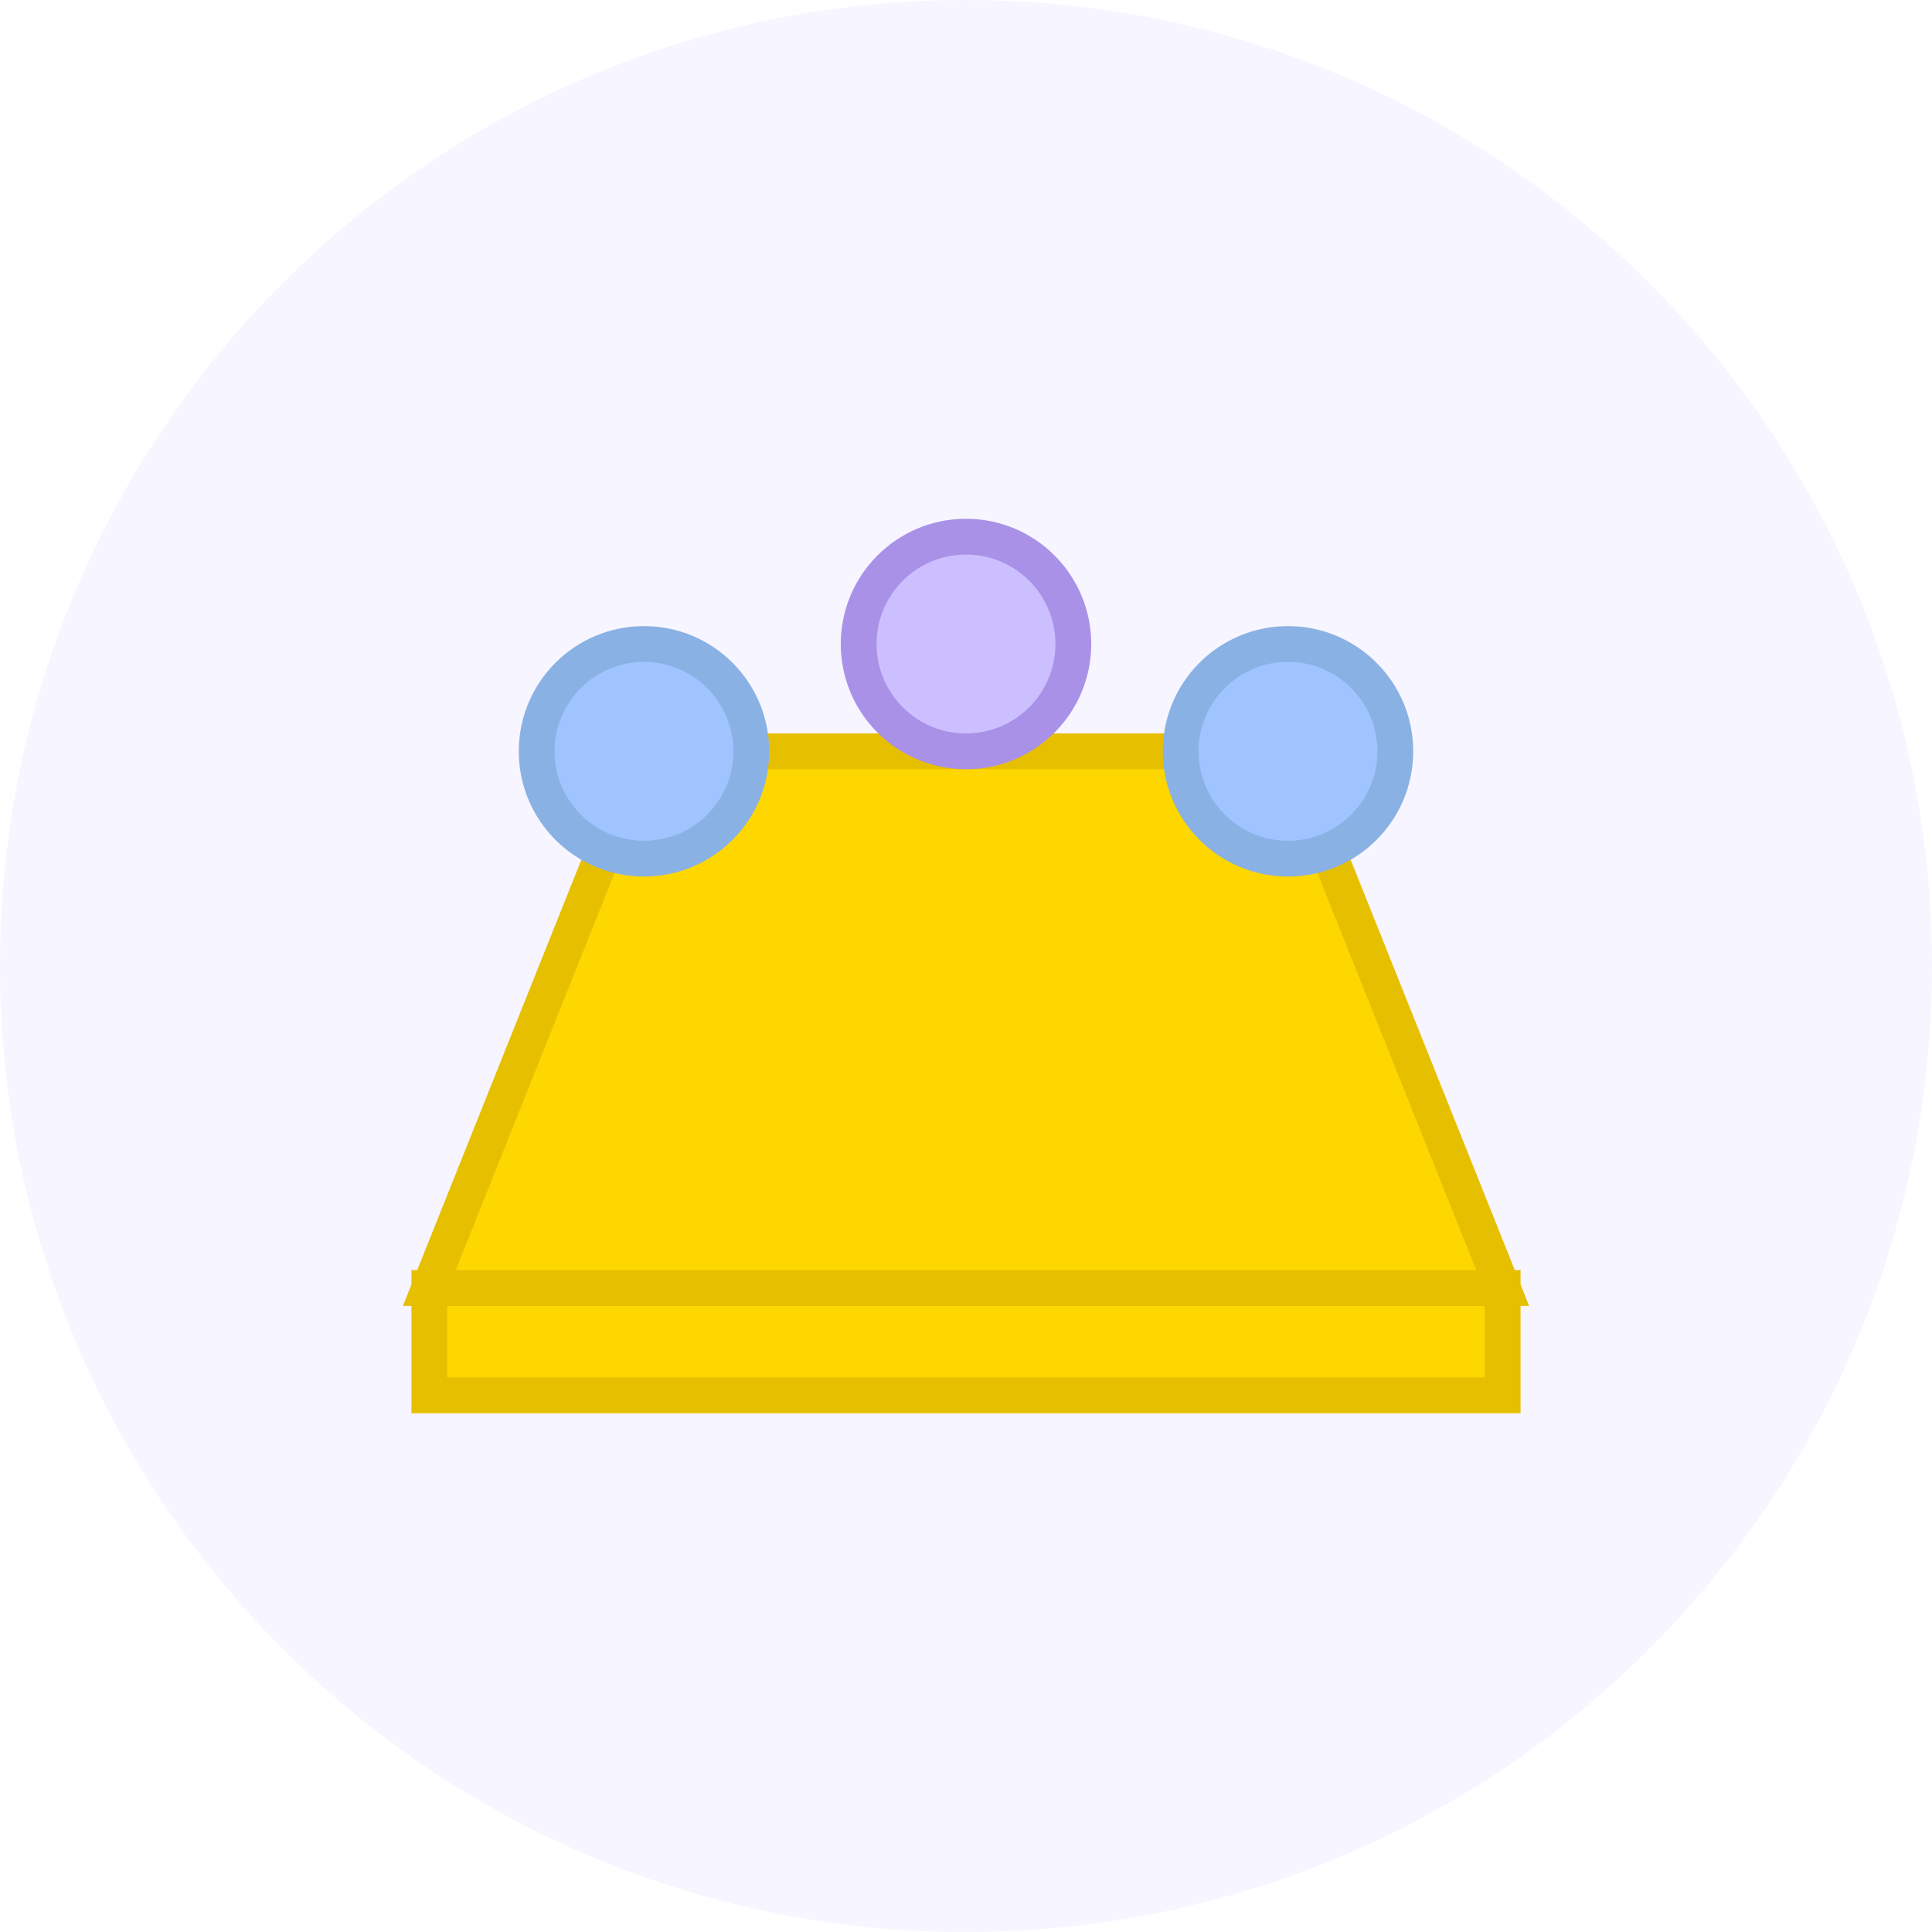
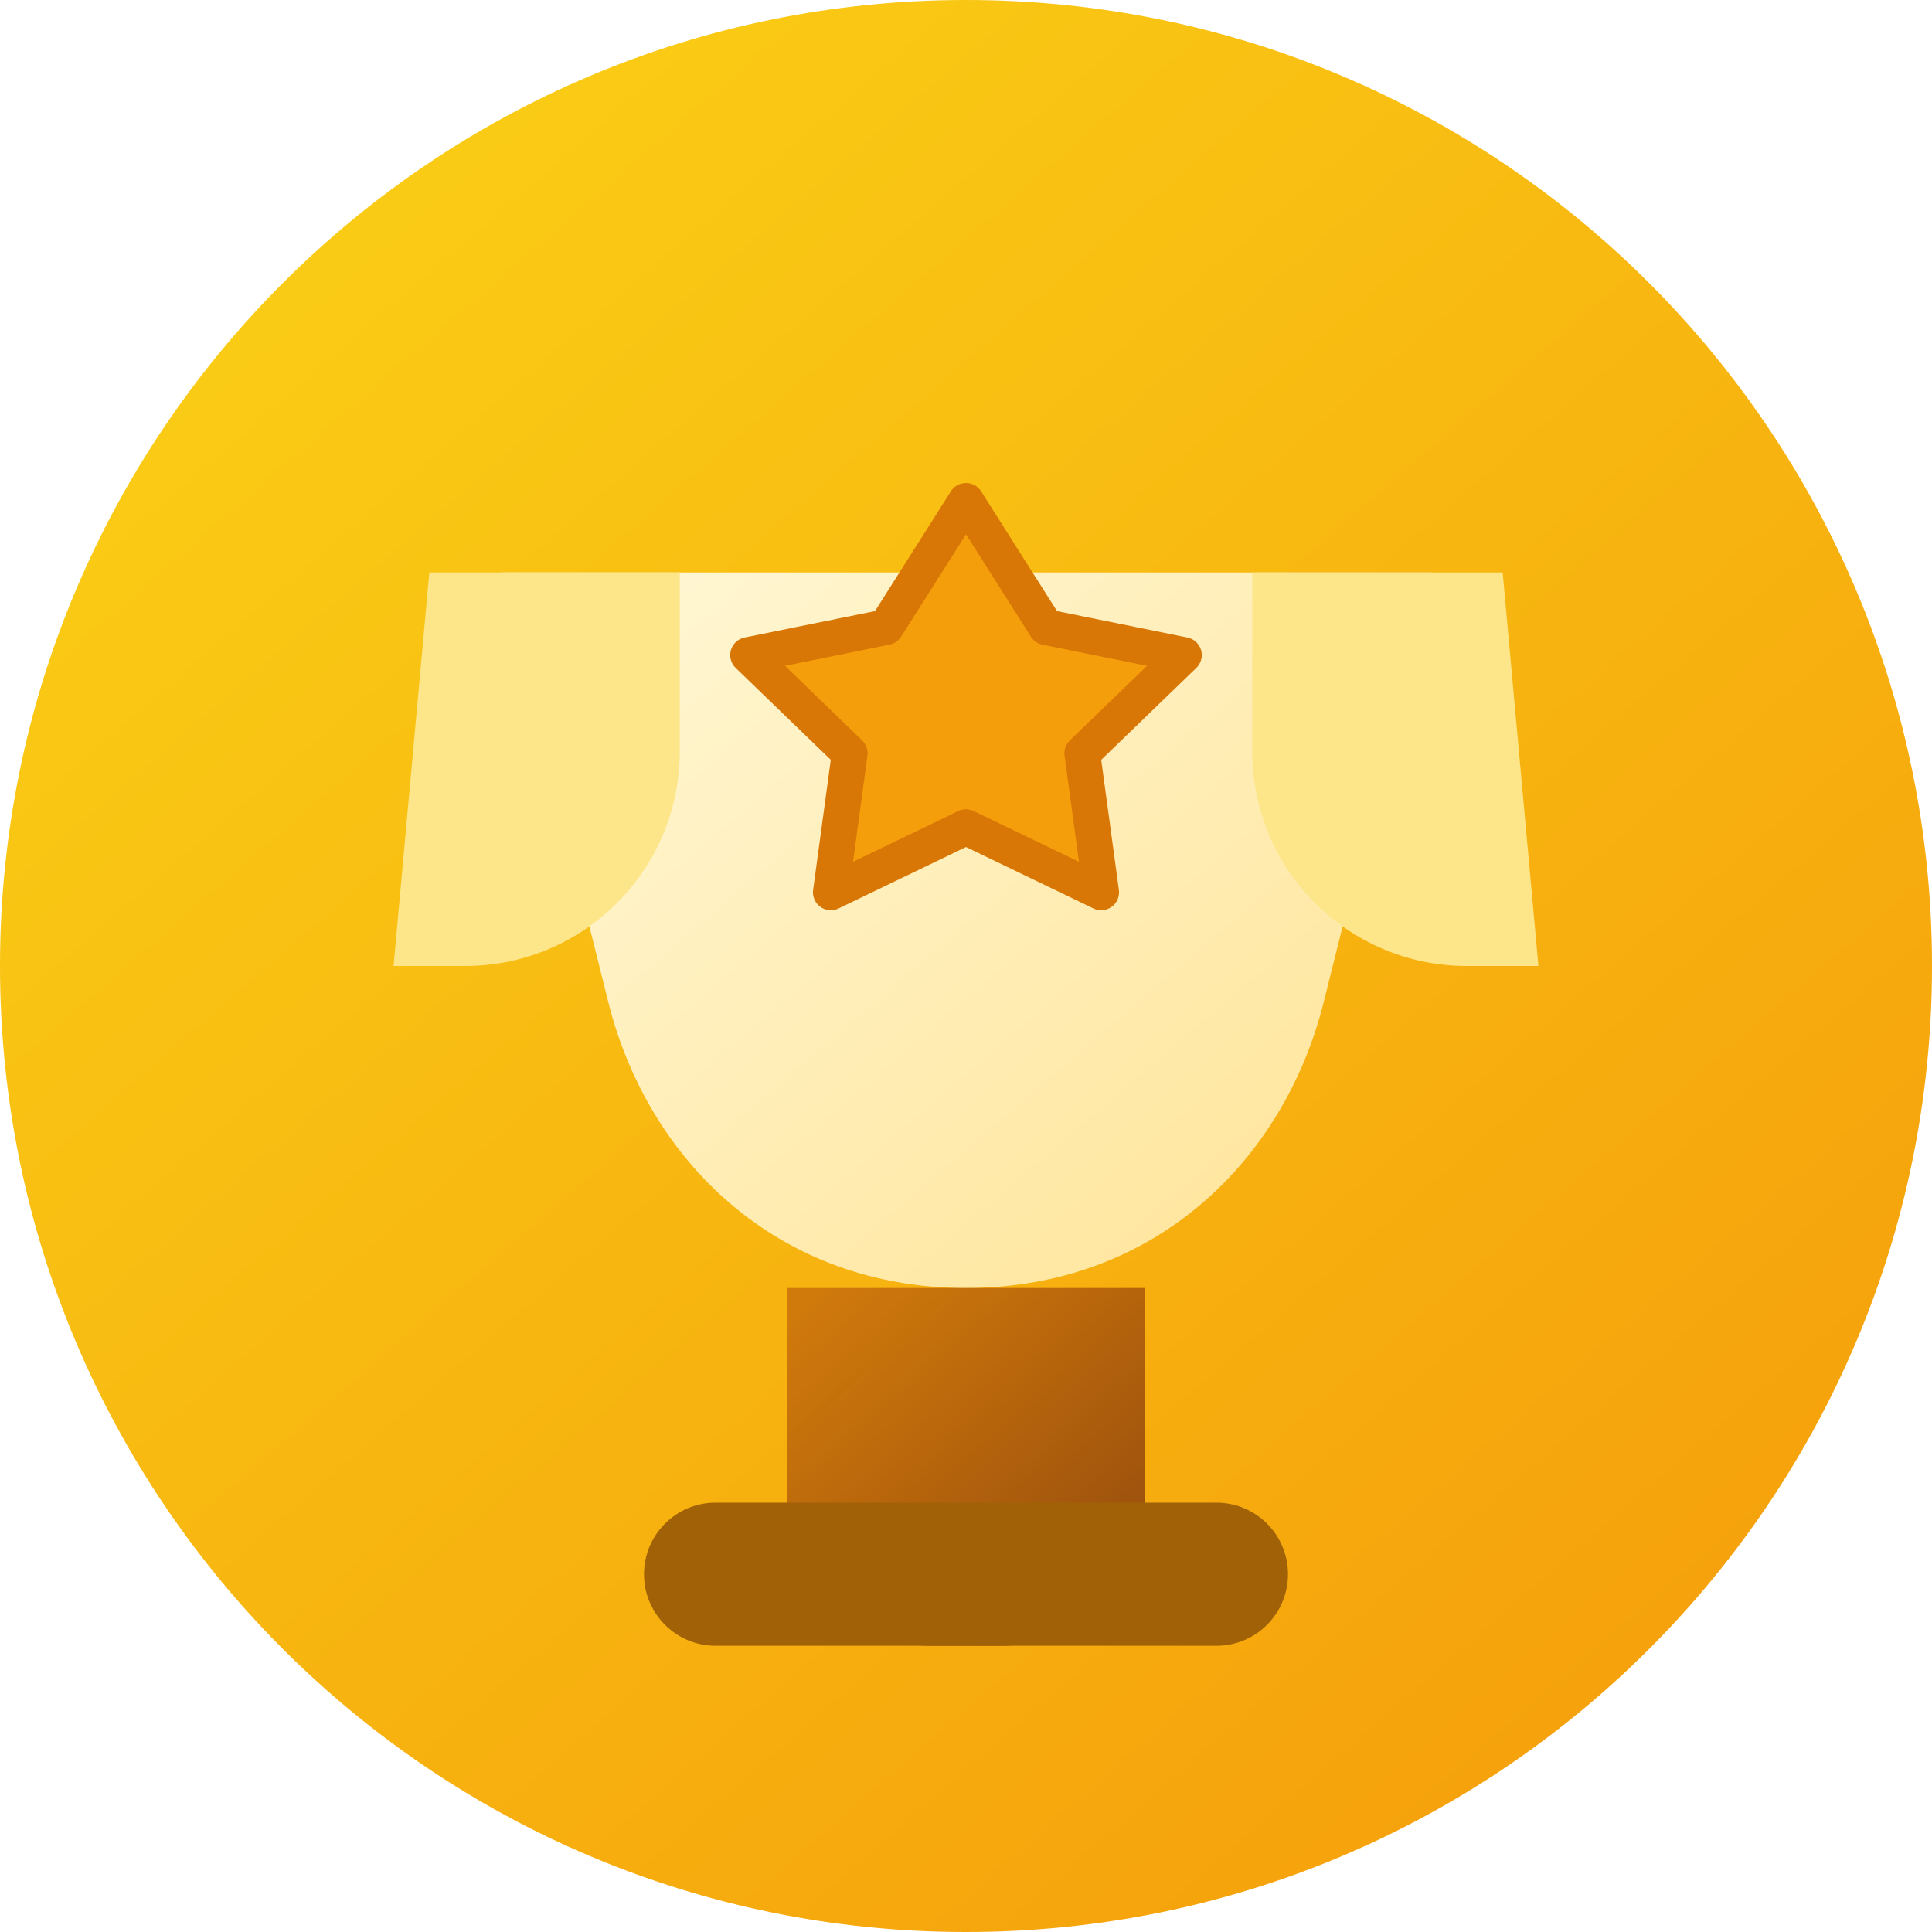
<svg xmlns="http://www.w3.org/2000/svg" width="108" height="108" viewBox="0 0 108 108" fill="none">
-   <circle cx="54" cy="54" r="54" fill="#F7F5FF" />
-   <path d="M24 72H84V78H24V72Z" fill="#FFD700" stroke="#E6BF00" stroke-width="2" />
-   <path d="M24 72L36 42H72L84 72H24Z" fill="#FFD700" stroke="#E6BF00" stroke-width="2" />
-   <circle cx="36" cy="42" r="6" fill="#A0C4FF" stroke="#8AB1E3" stroke-width="2" />
-   <circle cx="72" cy="42" r="6" fill="#A0C4FF" stroke="#8AB1E3" stroke-width="2" />
-   <circle cx="54" cy="36" r="6" fill="#CBBFFF" stroke="#A991E8" stroke-width="2" />
+   <defs>
+     <linearGradient id="premium-bg" x1="18" y1="12" x2="96" y2="102" gradientUnits="userSpaceOnUse">
+       <stop stop-color="#FACC15" />
+       <stop offset="1" stop-color="#F59E0B" />
+     </linearGradient>
+     <linearGradient id="premium-cup" x1="30" y1="32" x2="78" y2="88" gradientUnits="userSpaceOnUse">
+       <stop stop-color="#FFF7D6" />
+       <stop offset="1" stop-color="#FFE08A" />
+     </linearGradient>
+     <linearGradient id="premium-stem" x1="44" y1="74" x2="64" y2="96" gradientUnits="userSpaceOnUse">
+       <stop stop-color="#B45309" stop-opacity="0.6" />
+       <stop offset="1" stop-color="#78350F" stop-opacity="0.9" />
+     </linearGradient>
+   </defs>
+   <circle cx="54" cy="54" r="54" fill="url(#premium-bg)" />
+   <path d="M28 32H80L74 56C71.791 64.864 64.549 72 54 72C43.452 72 36.209 64.864 34 56L28 32Z" fill="url(#premium-cup)" />
+   <path d="M24 32H38V42C38 48.627 32.627 54 26 54H22L24 32Z" fill="#FDE68A" />
+   <path d="M70 32H84L86 54H82C75.373 54 70 48.627 70 42V32Z" fill="#FDE68A" />
+   <path d="M44 72H64V84C64 88.418 60.418 92 56 92H52C47.582 92 44 88.418 44 84V72Z" fill="url(#premium-stem)" />
+   <rect x="36" y="84" width="36" height="8" rx="4" fill="#A16207" />
+   <path d="M54 28L58.472 35.056L66.18 36.618L60.5 42.108L61.555 49.882L54 46.24L46.445 49.882L47.5 42.108L41.82 36.618L49.528 35.056L54 28Z" fill="#F59E0B" stroke="#D97706" stroke-width="2" stroke-linejoin="round" />
</svg>
